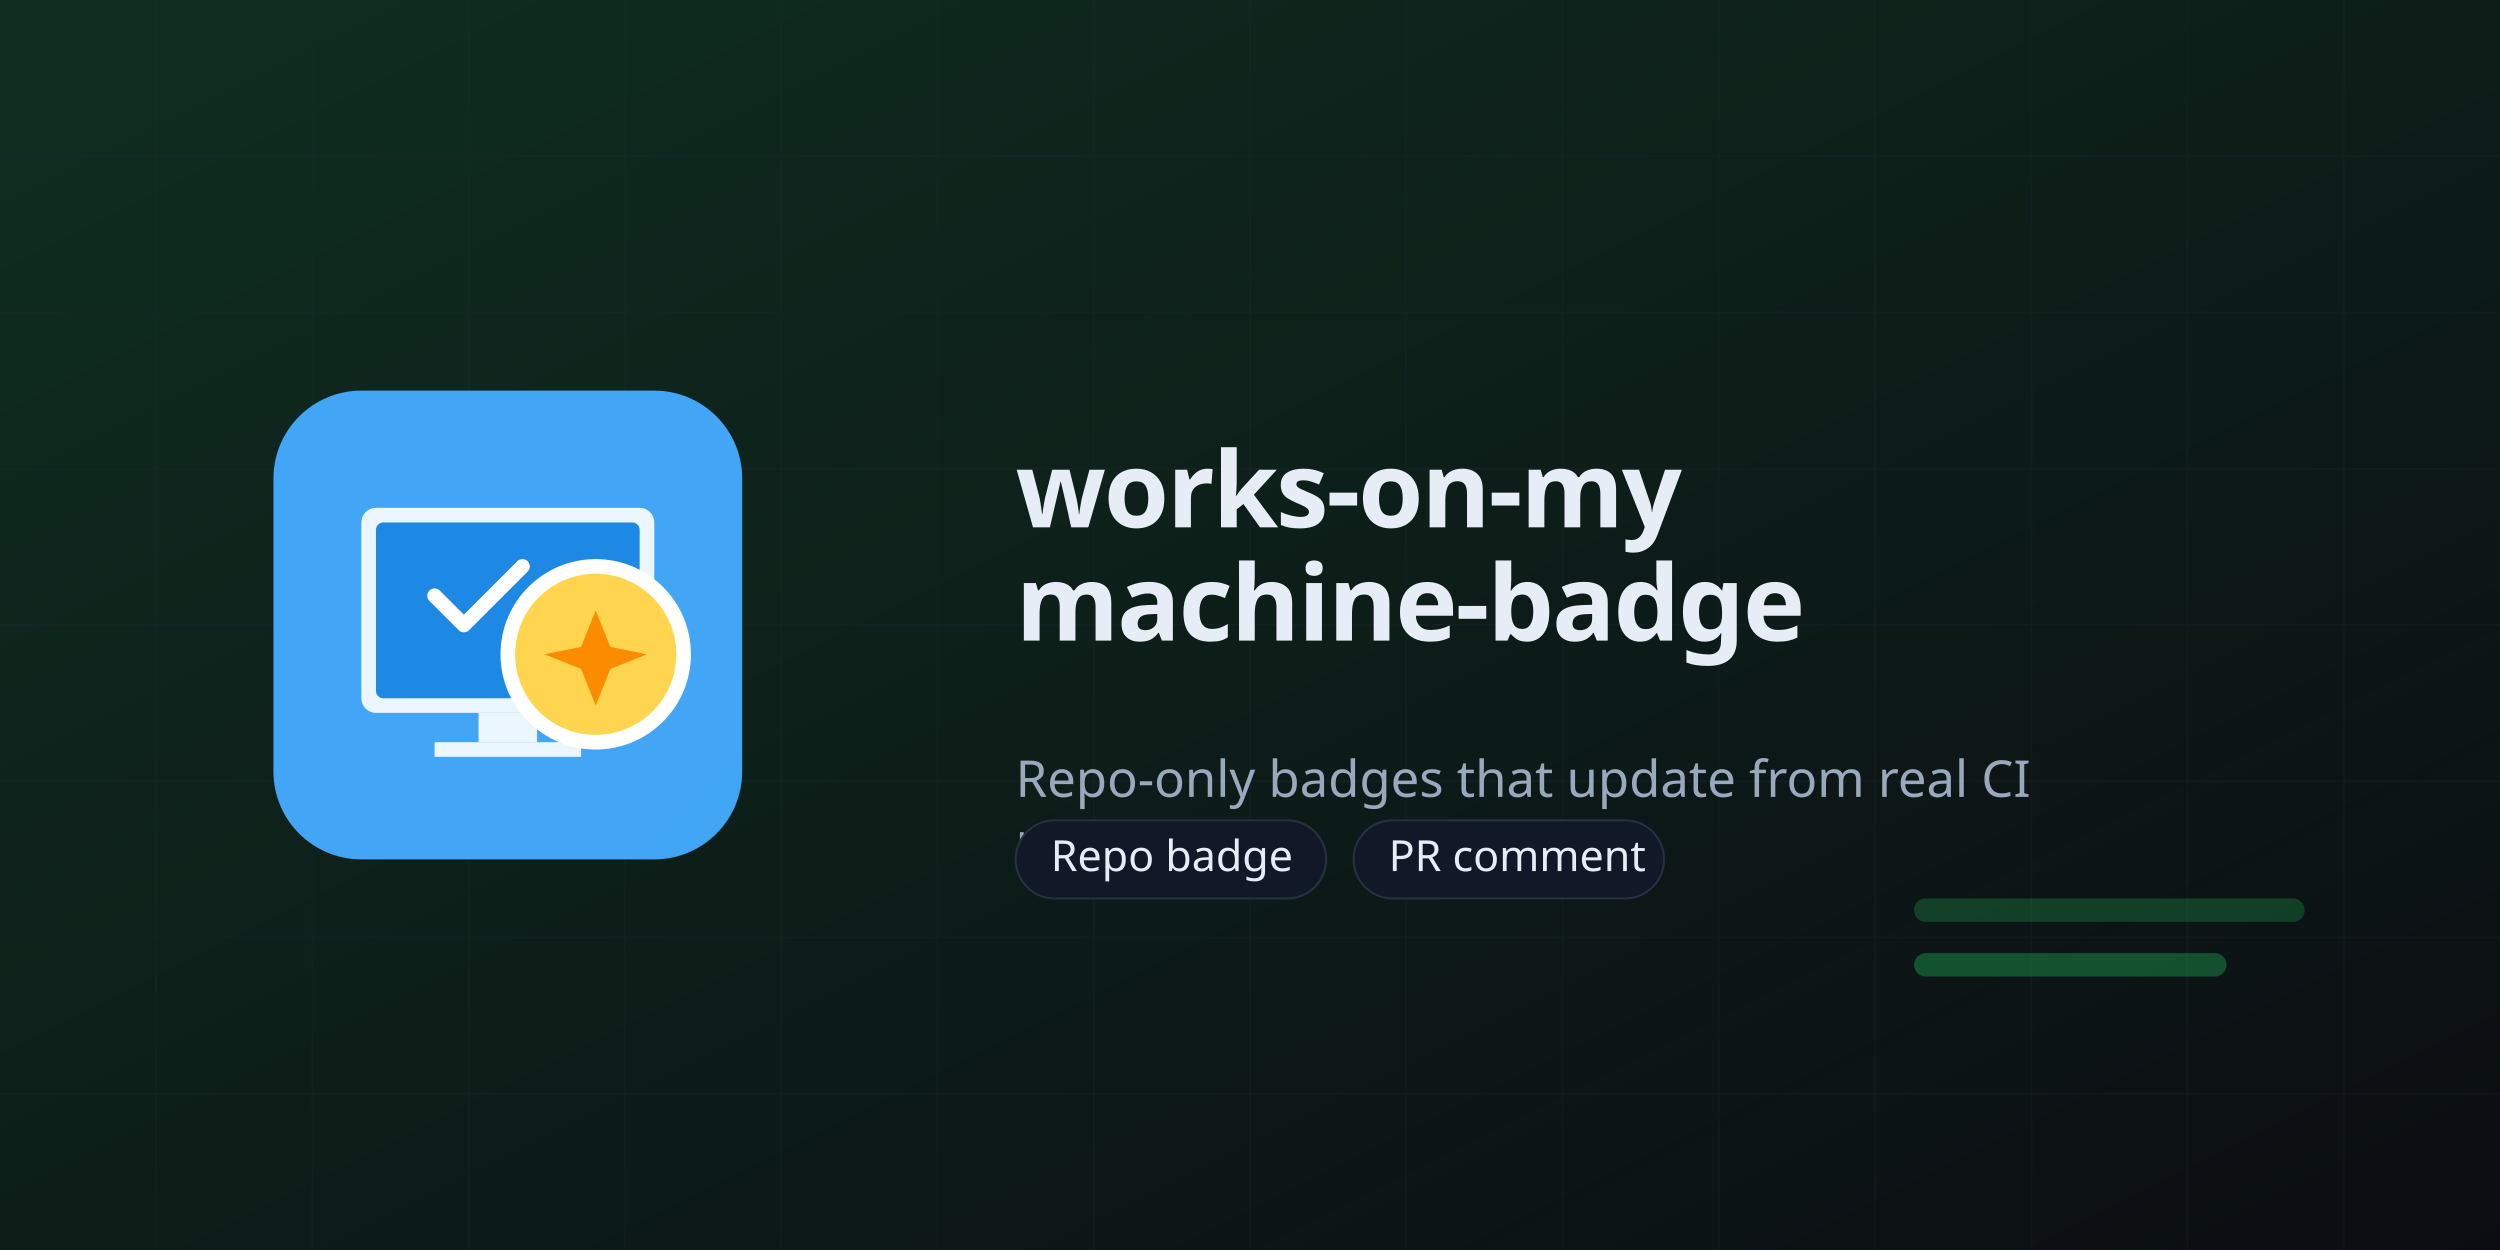
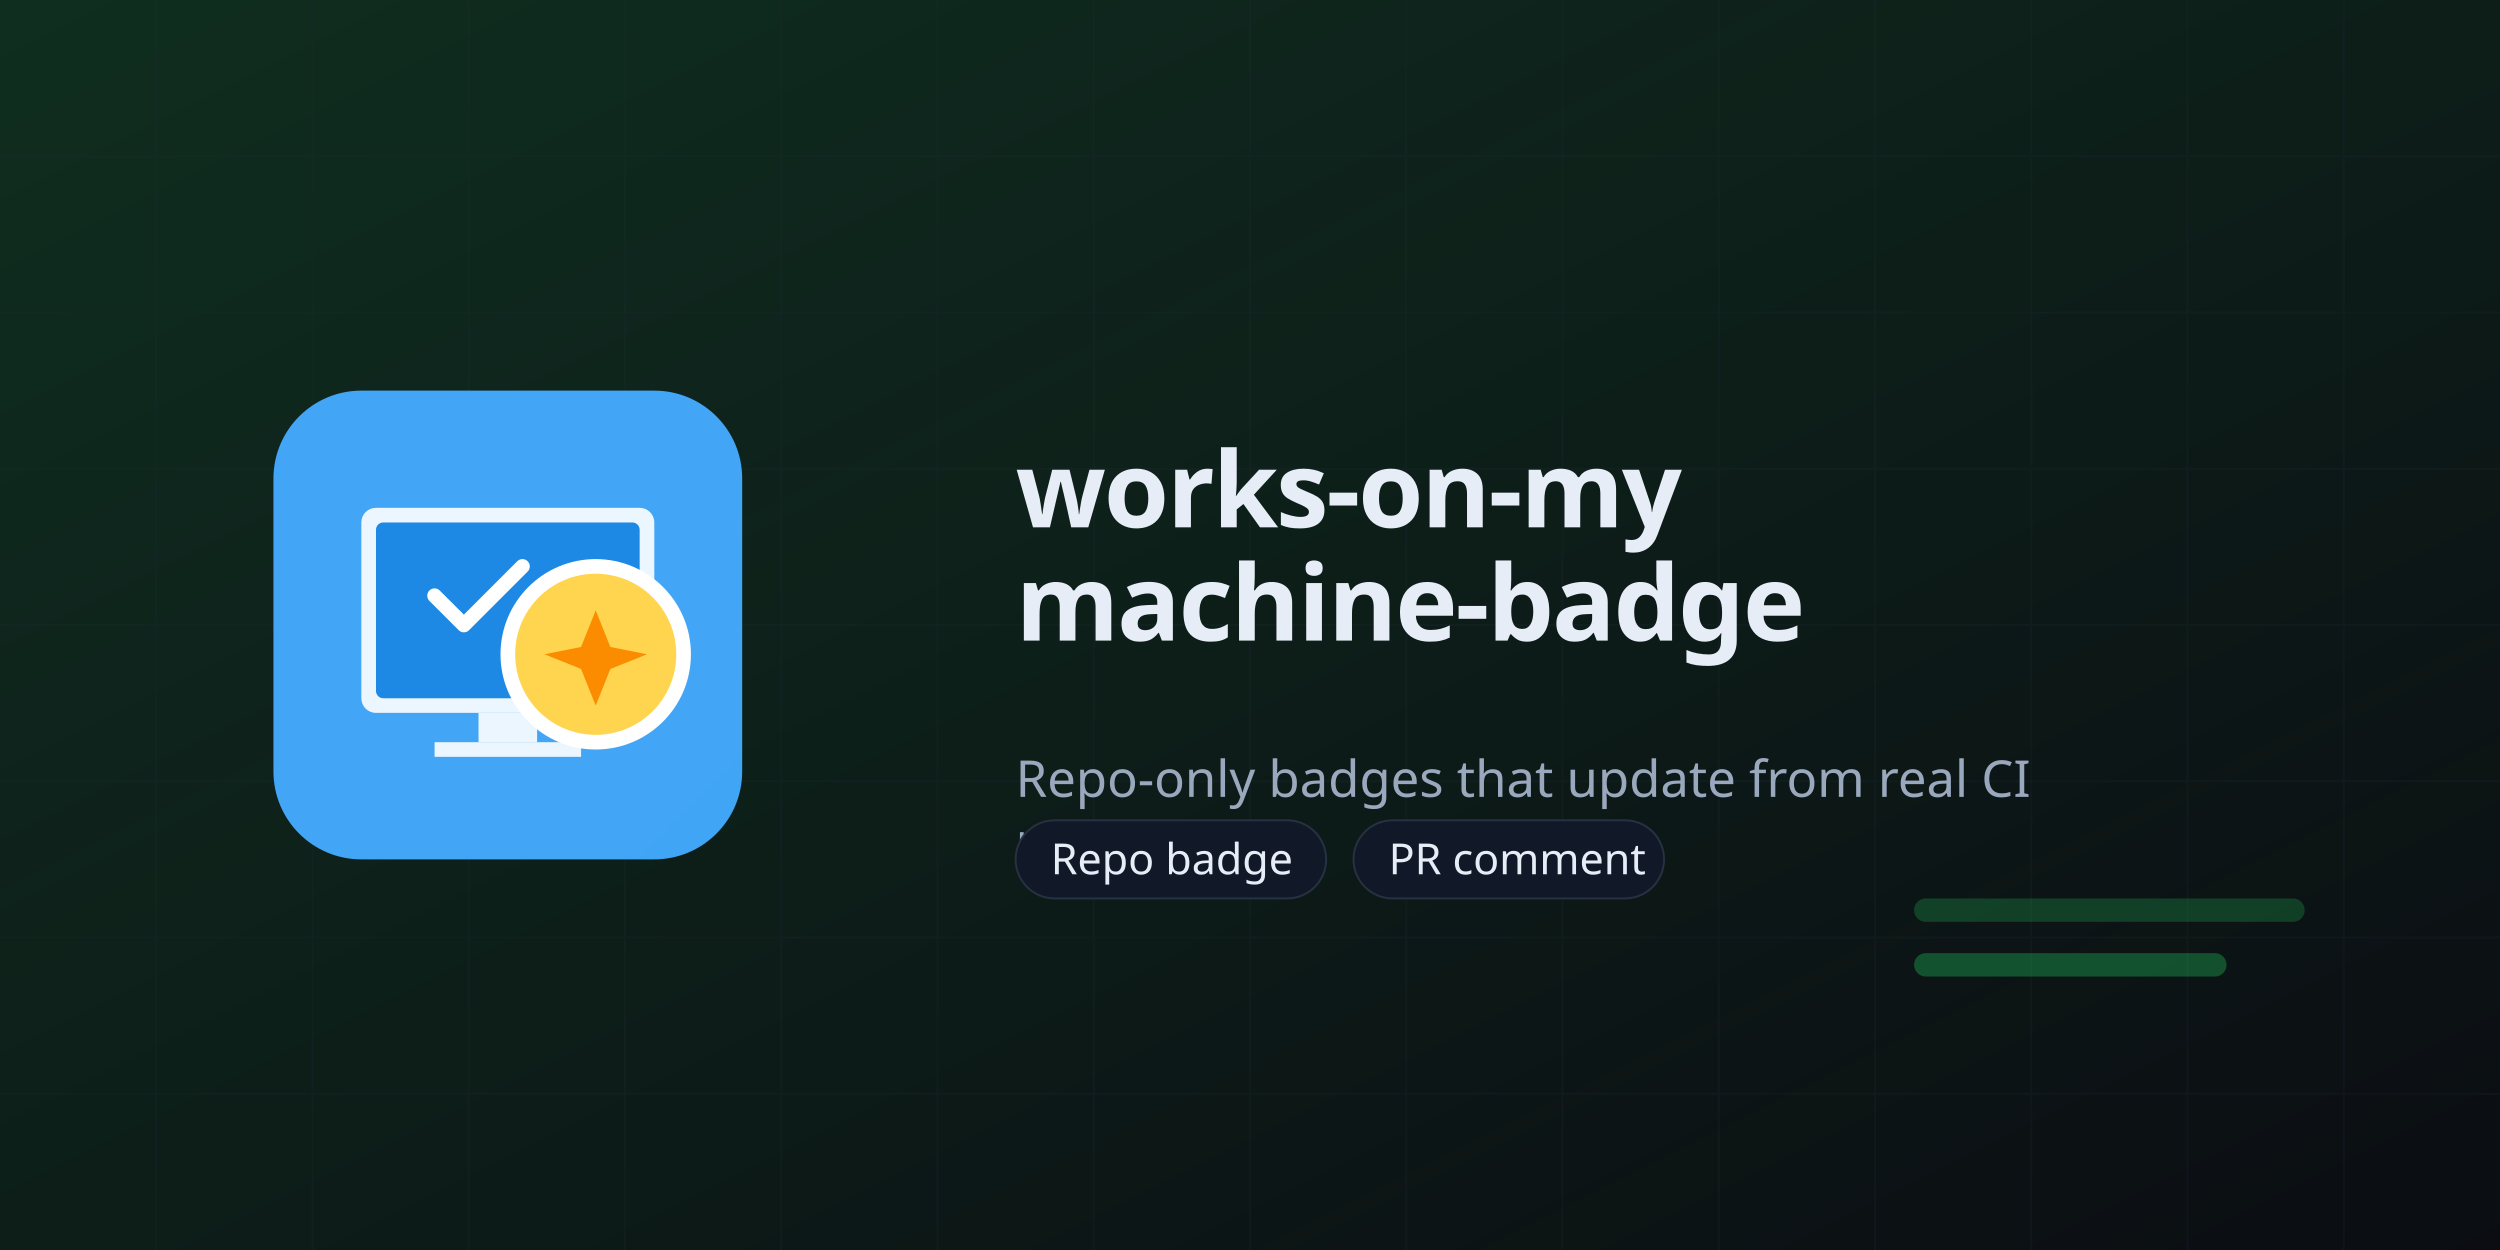
<svg xmlns="http://www.w3.org/2000/svg" width="1280" height="640" fill="none" style="color-scheme:light dark" viewBox="0 0 1280 640">
  <style>text{font-family:"Space Grotesk","Sora","IBM Plex Sans",sans-serif}</style>
  <defs>
    <linearGradient id="edge" x1="0" x2="1" y1="0" y2="1">
      <stop offset="0" stop-color="#22C55E" stop-opacity=".18" />
      <stop offset="1" stop-color="#22C55E" stop-opacity="0" />
    </linearGradient>
  </defs>
  <path fill="#0B0D12" d="M0 0h1280v640H0z" />
  <path fill="url(#edge)" d="M0 0h1280v640H0z" />
  <path stroke="#1F2A37" d="M80 0v640M160 0v640M240 0v640M320 0v640M400 0v640M480 0v640M560 0v640M640 0v640M720 0v640M800 0v640M880 0v640M960 0v640m80-640v640m80-640v640m80-640v640M0 80h1280M0 160h1280M0 240h1280M0 320h1280M0 400h1280M0 480h1280M0 560h1280" opacity=".22" />
  <g transform="translate(140 200)scale(3.75)">
    <rect width="64" height="64" fill="url(#grad2)" data-fg-bgim1="1.16:1.1237:/src/app/components/repo-icons/WorksOnMyMachineIcon.tsx:4:7:135:57:e:rect" rx="12" />
    <defs data-fg-bgim2="1.16:1.1237:/src/app/components/repo-icons/WorksOnMyMachineIcon.tsx:5:7:199:216:e:defs">
      <linearGradient id="grad2" x1="0" x2="64" y1="0" y2="64" data-fg-bgim3="1.16:1.1237:/src/app/components/repo-icons/WorksOnMyMachineIcon.tsx:6:9:214:187:e:linearGradient">
        <stop data-fg-bgim4="1.16:1.1237:/src/app/components/repo-icons/WorksOnMyMachineIcon.tsx:7:11:282:40:e:stop" offset="0%" stop-color="#42A5F5" />
        <stop data-fg-bgim5="1.16:1.1237:/src/app/components/repo-icons/WorksOnMyMachineIcon.tsx:8:11:333:42:e:stop" offset="100%" stop-color="#1E88E5" />
      </linearGradient>
    </defs>
    <rect width="40" height="28" x="12" y="16" fill="#fff" data-fg-bgim7="1.16:1.1237:/src/app/components/repo-icons/WorksOnMyMachineIcon.tsx:12:7:453:78:e:rect" opacity=".9" rx="2" />
    <rect width="36" height="24" x="14" y="18" fill="#1E88E5" data-fg-bgim8="1.16:1.1237:/src/app/components/repo-icons/WorksOnMyMachineIcon.tsx:13:7:538:66:e:rect" rx="1" />
    <circle cx="44" cy="36" r="12" fill="#FFD54F" stroke="#fff" stroke-width="2" data-fg-bgim10="1.16:1.1237:/src/app/components/repo-icons/WorksOnMyMachineIcon.tsx:15:7:642:78:e:circle" />
    <path fill="#FB8C00" d="m44 30 2 5 5 1-5 2-2 5-2-5-5-2 5-1Z" data-fg-bgim11="1.16:1.1237:/src/app/components/repo-icons/WorksOnMyMachineIcon.tsx:16:7:727:109:e:path" />
    <path fill="#fff" d="M28 44h8v4h-8z" data-fg-bgim13="1.16:1.1237:/src/app/components/repo-icons/WorksOnMyMachineIcon.tsx:21:7:871:69:e:rect" opacity=".9" />
    <path fill="#fff" d="M22 48h20v2H22z" data-fg-bgim14="1.16:1.1237:/src/app/components/repo-icons/WorksOnMyMachineIcon.tsx:22:7:947:70:e:rect" opacity=".9" />
    <path stroke="#fff" stroke-linecap="round" stroke-linejoin="round" stroke-width="2" d="m22 28 4 4 8-8" data-fg-bgim16="1.16:1.1237:/src/app/components/repo-icons/WorksOnMyMachineIcon.tsx:24:7:1058:160:e:path" />
  </g>
  <text x="520" y="270" fill="#E6EDF7" font-size="54" font-weight="700" letter-spacing="-.02em">works-on-my</text>
  <text x="520" y="328" fill="#E6EDF7" font-size="54" font-weight="700" letter-spacing="-.02em">machine-badge</text>
  <text x="520" y="408" fill="#9AA8BD" font-size="26">Repo-only badges that update from real CI</text>
  <text x="520" y="440" fill="#9AA8BD" font-size="26">results.</text>
  <g transform="translate(520 420)">
    <rect width="159" height="40" fill="#111827" stroke="#263142" rx="20" />
-     <text x="18" y="26" fill="#E6EDF7" font-size="22">Repo badge</text>
+     <text x="18" y="20" fill="#E6EDF7" dominant-baseline="middle" font-size="22">Repo badge</text>
  </g>
  <g transform="translate(693 420)">
    <rect width="159" height="40" fill="#111827" stroke="#263142" rx="20" />
-     <text x="18" y="26" fill="#E6EDF7" font-size="22">PR comment</text>
+     <text x="18" y="20" fill="#E6EDF7" dominant-baseline="middle" font-size="22">PR comment</text>
  </g>
  <rect width="200" height="12" x="980" y="460" fill="#22C55E" fill-opacity=".25" rx="6" />
  <rect width="160" height="12" x="980" y="488" fill="#22C55E" fill-opacity=".35" rx="6" />
</svg>
